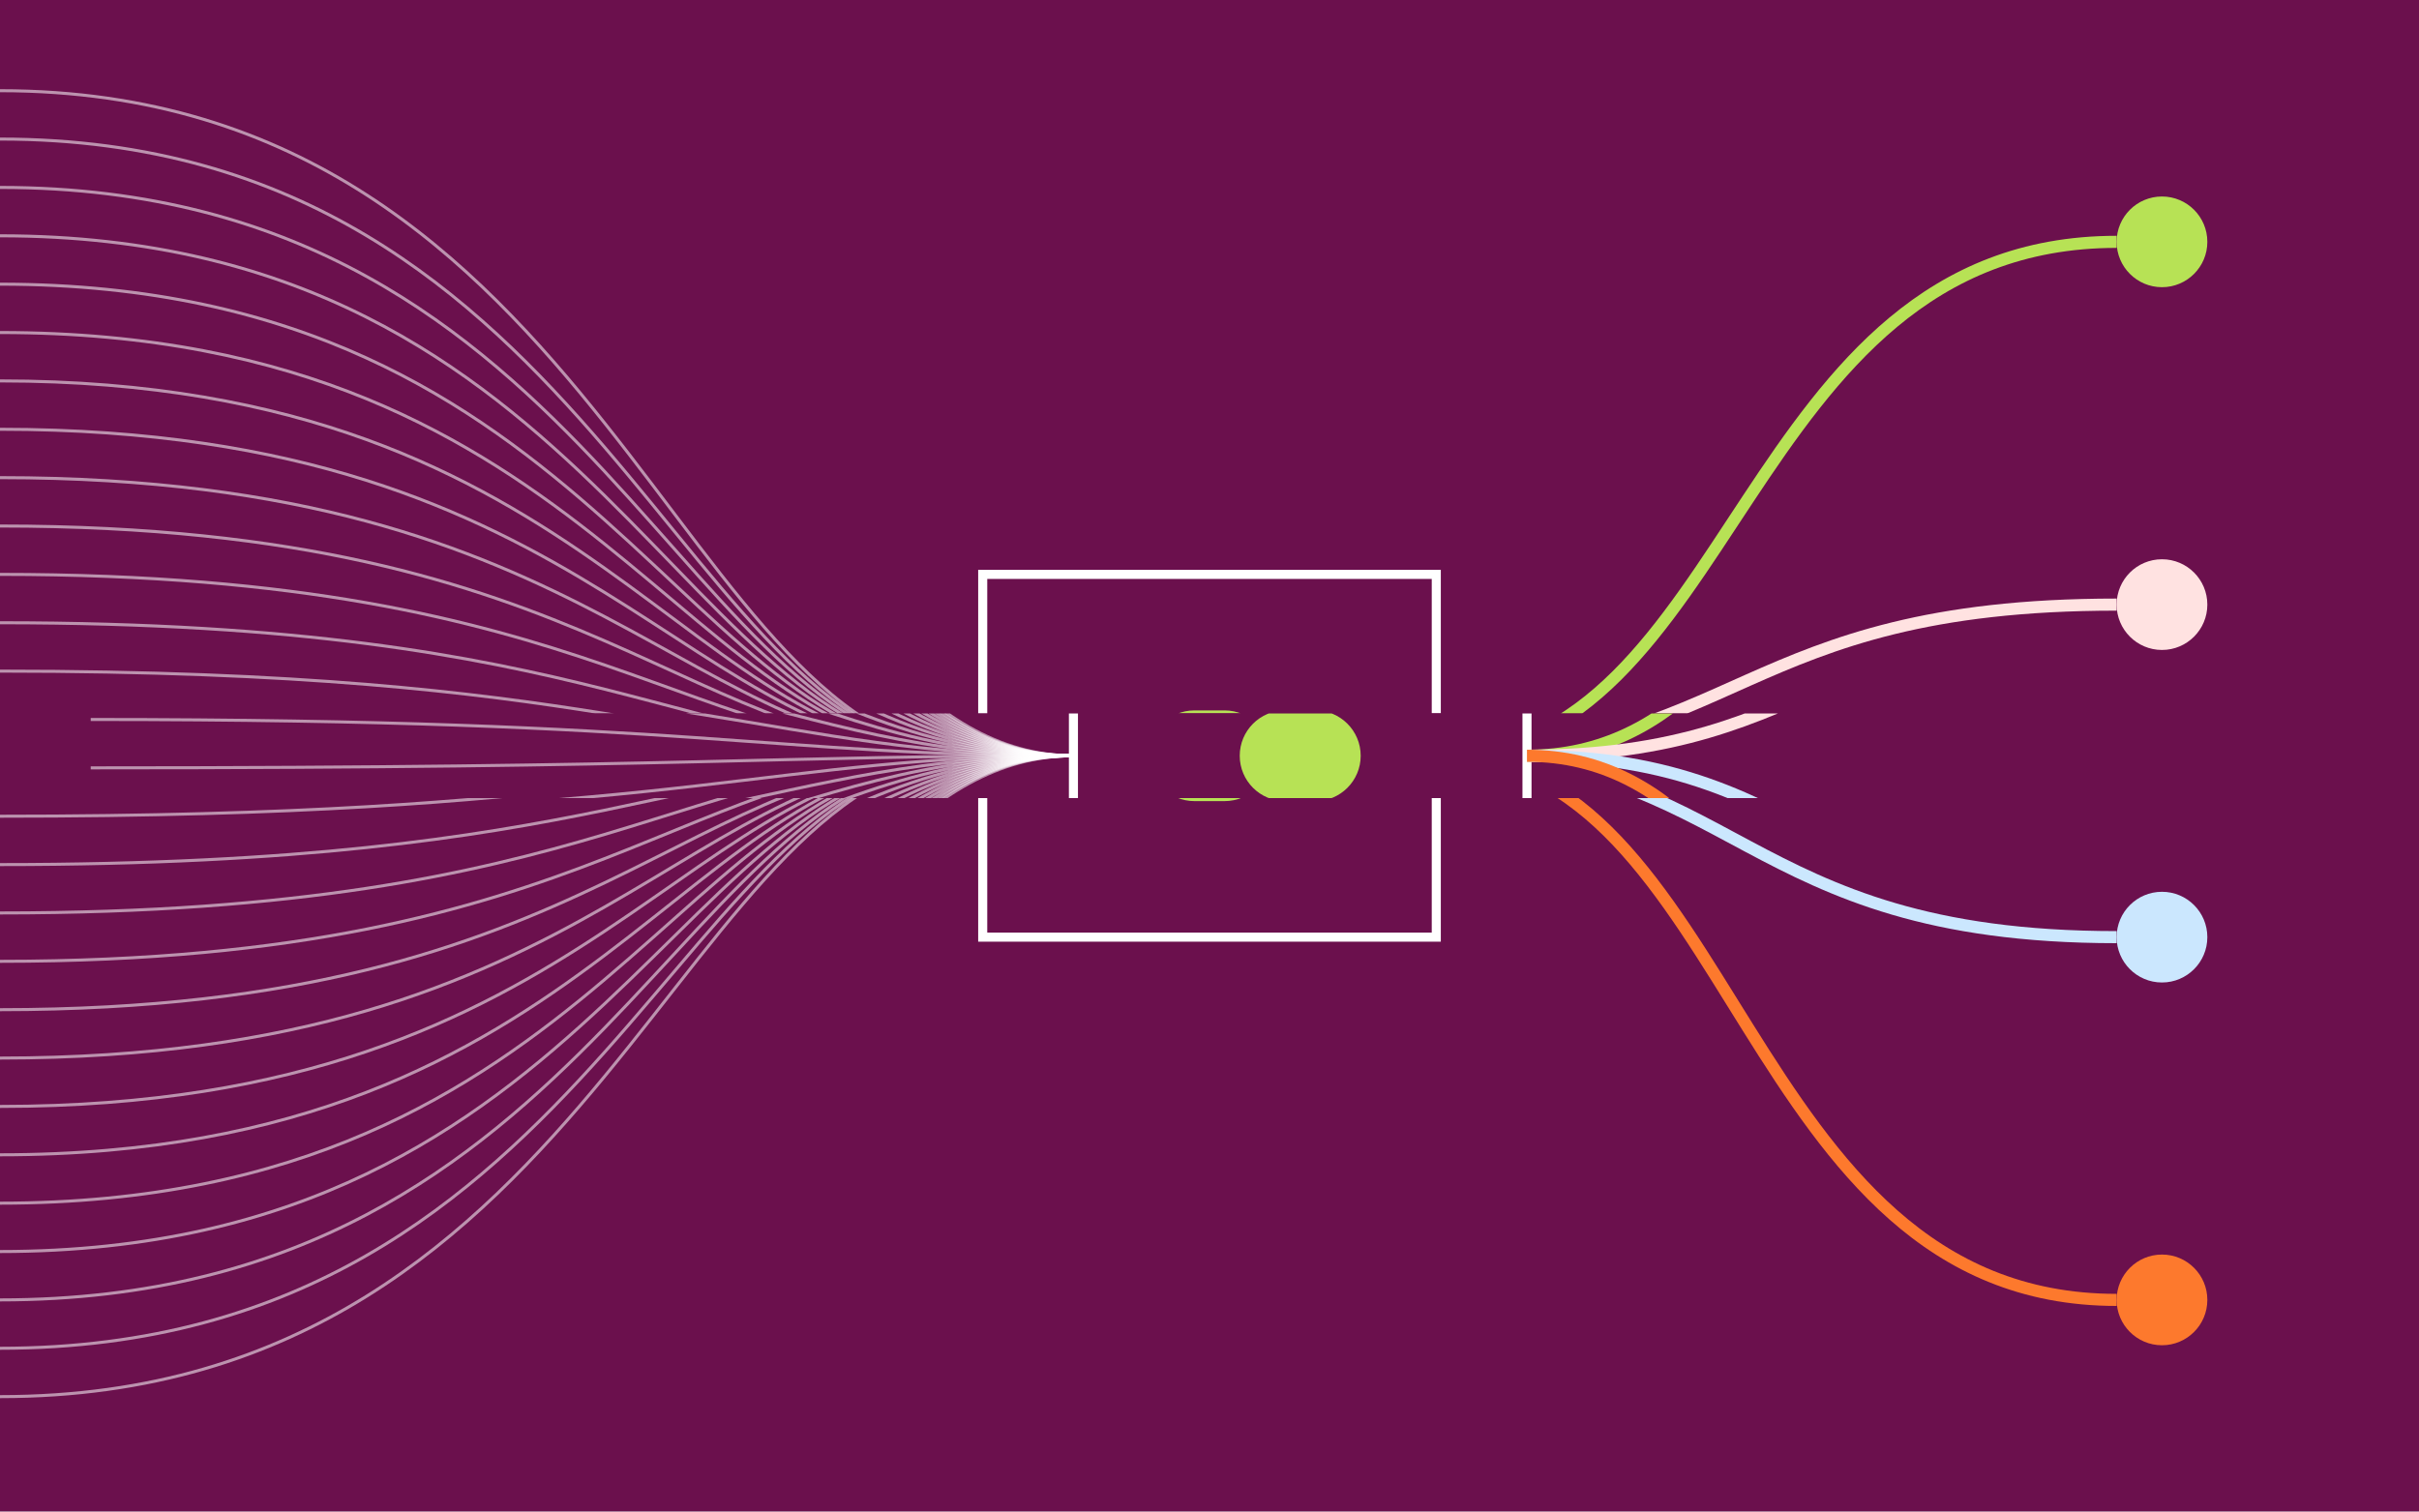
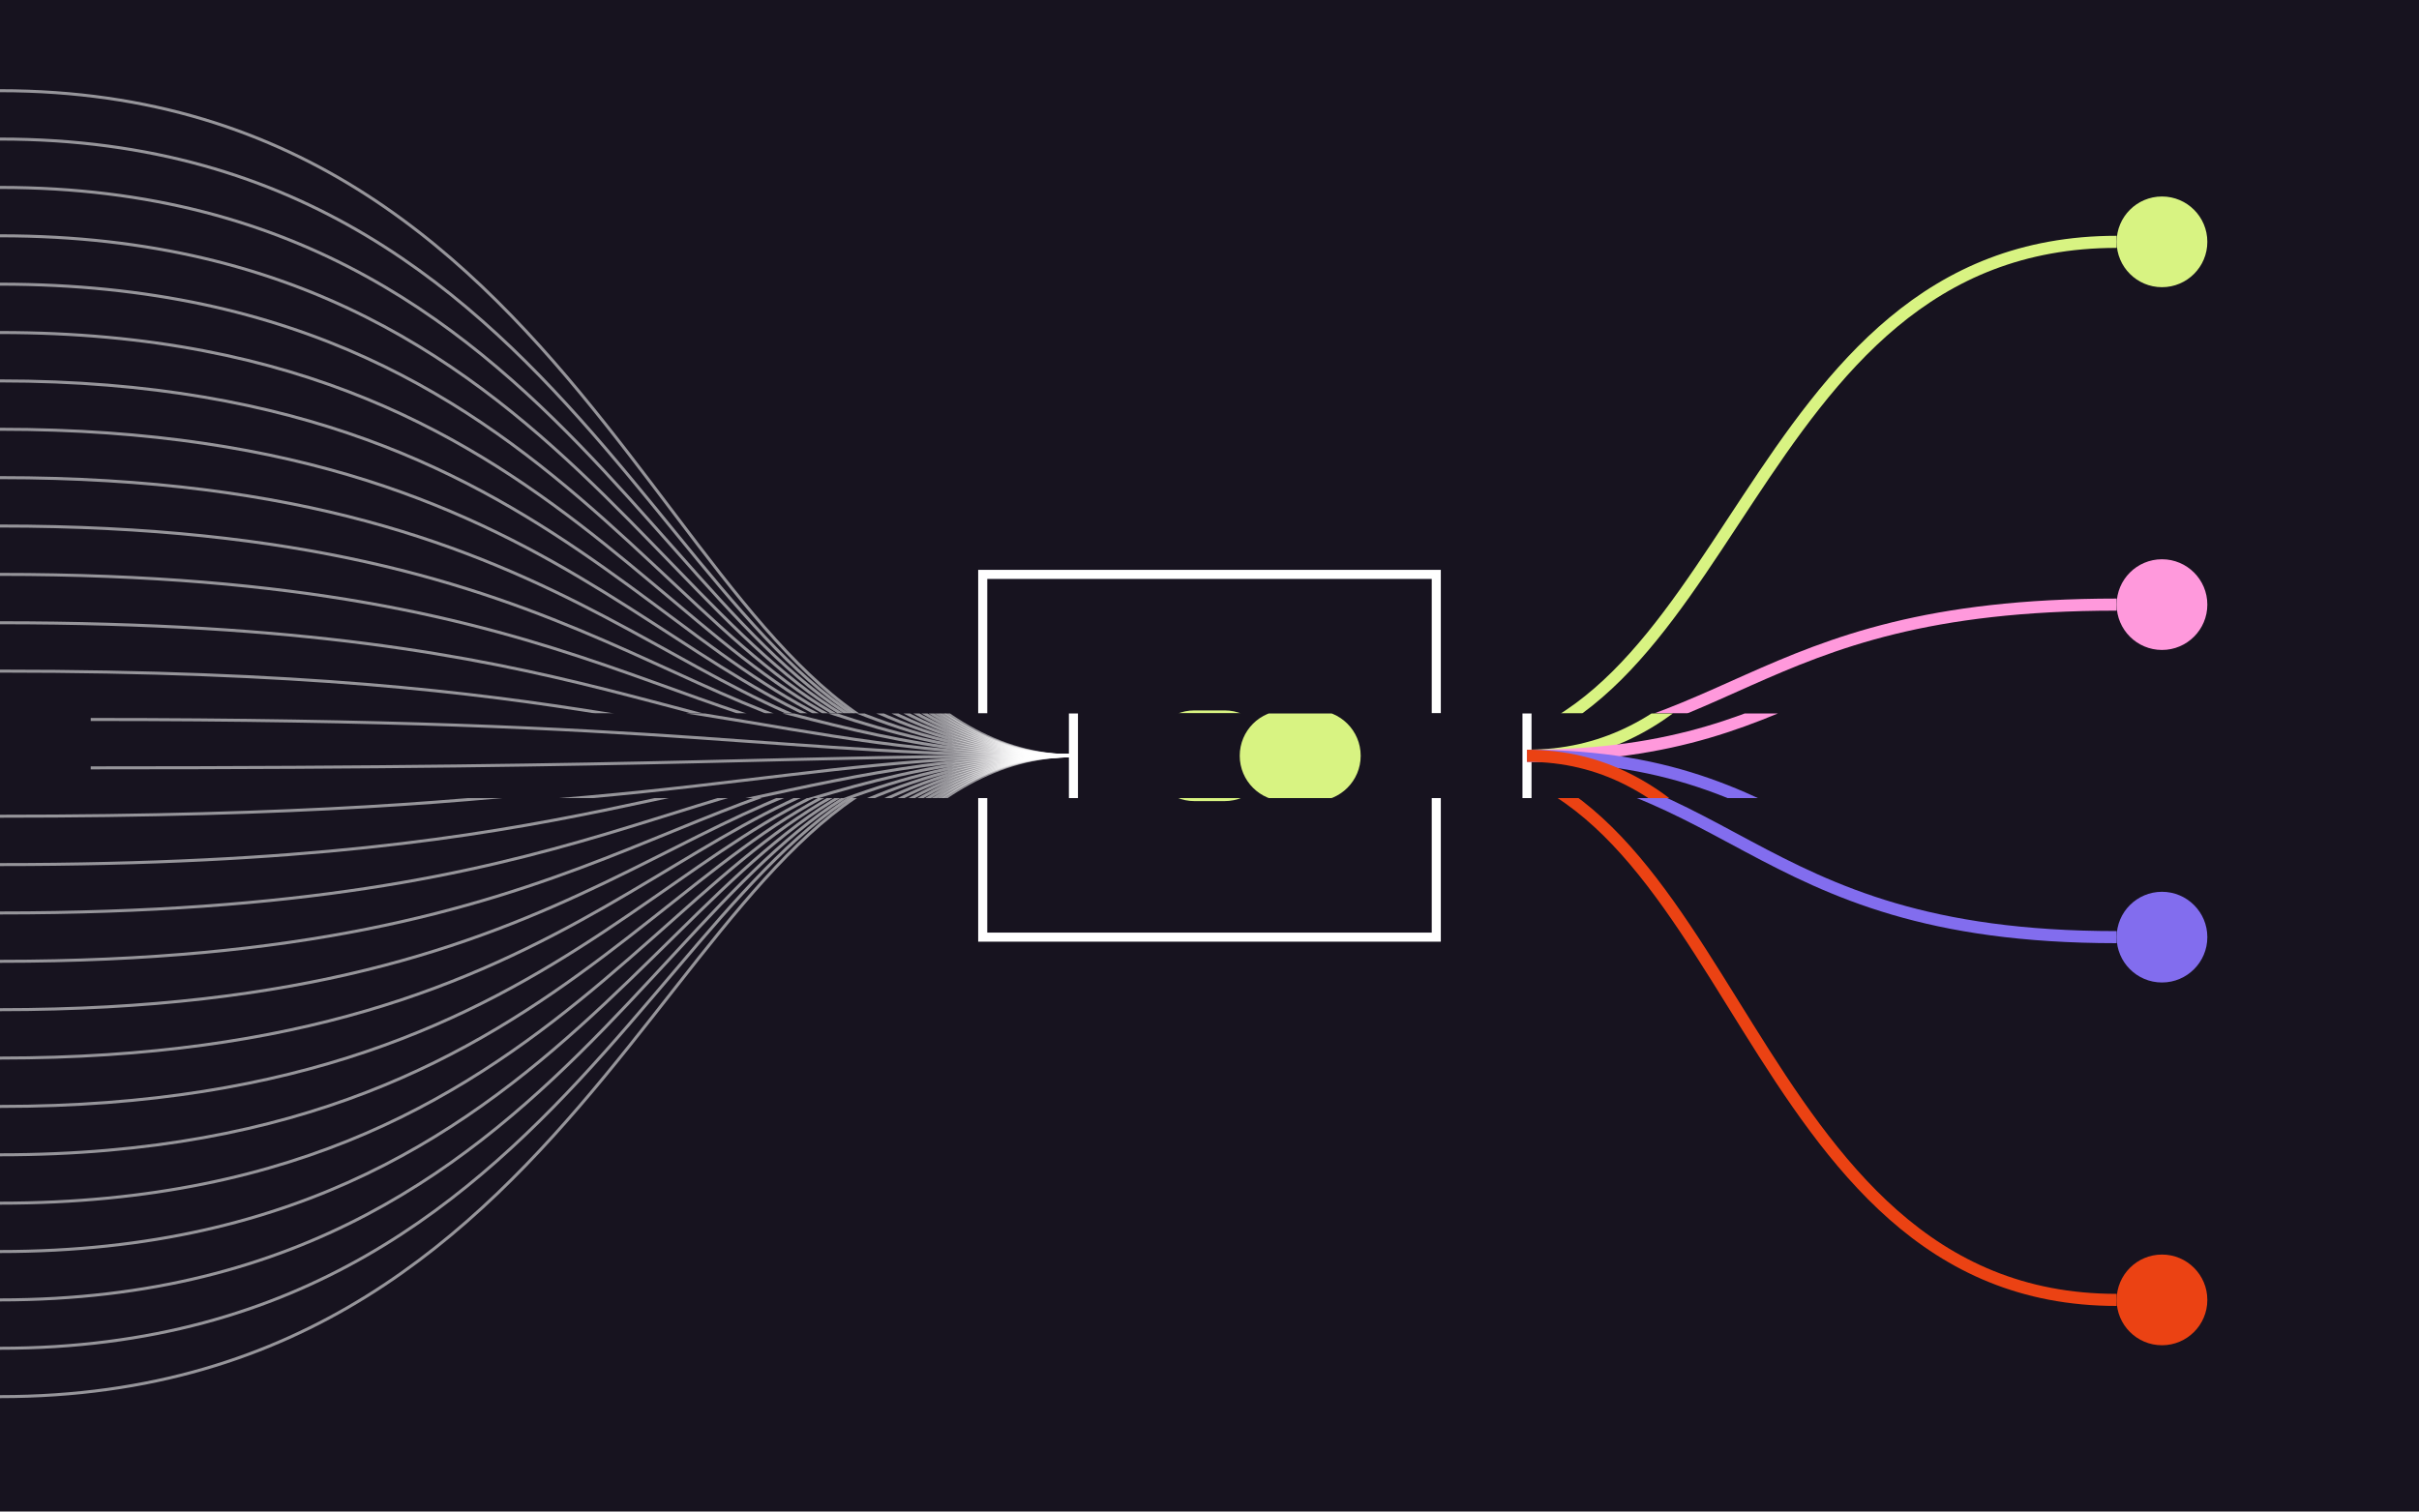
<svg xmlns="http://www.w3.org/2000/svg" viewBox="0 0 1600 1000" width="1600" height="1000">
  <defs>
    <clipPath id="t">
      <rect width="1600" height="472" />
    </clipPath>
    <clipPath id="b">
      <rect y="528" width="1600" height="1000" />
    </clipPath>
    <clipPath id="m">
      <rect y="472" width="1600" height="56" />
    </clipPath>
    <g id="art">
      <path d="M0 60 C 400 60, 450 500, 650 500" fill="none" stroke="#ffffff" stroke-opacity=".55" stroke-width="2" />
      <path d="M0 92 C 400 92, 450 500, 650 500" fill="none" stroke="#ffffff" stroke-opacity=".55" stroke-width="2" />
      <path d="M0 124 C 400 124, 450 500, 650 500" fill="none" stroke="#ffffff" stroke-opacity=".55" stroke-width="2" />
      <path d="M0 156 C 400 156, 450 500, 650 500" fill="none" stroke="#ffffff" stroke-opacity=".55" stroke-width="2" />
      <path d="M0 188 C 400 188, 450 500, 650 500" fill="none" stroke="#ffffff" stroke-opacity=".55" stroke-width="2" />
      <path d="M0 220 C 400 220, 450 500, 650 500" fill="none" stroke="#ffffff" stroke-opacity=".55" stroke-width="2" />
      <path d="M0 252 C 400 252, 450 500, 650 500" fill="none" stroke="#ffffff" stroke-opacity=".55" stroke-width="2" />
      <path d="M0 284 C 400 284, 450 500, 650 500" fill="none" stroke="#ffffff" stroke-opacity=".55" stroke-width="2" />
      <path d="M0 316 C 400 316, 450 500, 650 500" fill="none" stroke="#ffffff" stroke-opacity=".55" stroke-width="2" />
      <path d="M0 348 C 400 348, 450 500, 650 500" fill="none" stroke="#ffffff" stroke-opacity=".55" stroke-width="2" />
      <path d="M0 380 C 400 380, 450 500, 650 500" fill="none" stroke="#ffffff" stroke-opacity=".55" stroke-width="2" />
      <path d="M0 412 C 400 412, 450 500, 650 500" fill="none" stroke="#ffffff" stroke-opacity=".55" stroke-width="2" />
      <path d="M0 444 C 400 444, 450 500, 650 500" fill="none" stroke="#ffffff" stroke-opacity=".55" stroke-width="2" />
      <path d="M0 476 C 400 476, 450 500, 650 500" fill="none" stroke="#ffffff" stroke-opacity=".55" stroke-width="2" />
      <path d="M0 508 C 400 508, 450 500, 650 500" fill="none" stroke="#ffffff" stroke-opacity=".55" stroke-width="2" />
      <path d="M0 540 C 400 540, 450 500, 650 500" fill="none" stroke="#ffffff" stroke-opacity=".55" stroke-width="2" />
      <path d="M0 572 C 400 572, 450 500, 650 500" fill="none" stroke="#ffffff" stroke-opacity=".55" stroke-width="2" />
      <path d="M0 604 C 400 604, 450 500, 650 500" fill="none" stroke="#ffffff" stroke-opacity=".55" stroke-width="2" />
      <path d="M0 636 C 400 636, 450 500, 650 500" fill="none" stroke="#ffffff" stroke-opacity=".55" stroke-width="2" />
      <path d="M0 668 C 400 668, 450 500, 650 500" fill="none" stroke="#ffffff" stroke-opacity=".55" stroke-width="2" />
      <path d="M0 700 C 400 700, 450 500, 650 500" fill="none" stroke="#ffffff" stroke-opacity=".55" stroke-width="2" />
      <path d="M0 732 C 400 732, 450 500, 650 500" fill="none" stroke="#ffffff" stroke-opacity=".55" stroke-width="2" />
      <path d="M0 764 C 400 764, 450 500, 650 500" fill="none" stroke="#ffffff" stroke-opacity=".55" stroke-width="2" />
      <path d="M0 796 C 400 796, 450 500, 650 500" fill="none" stroke="#ffffff" stroke-opacity=".55" stroke-width="2" />
      <path d="M0 828 C 400 828, 450 500, 650 500" fill="none" stroke="#ffffff" stroke-opacity=".55" stroke-width="2" />
      <path d="M0 860 C 400 860, 450 500, 650 500" fill="none" stroke="#ffffff" stroke-opacity=".55" stroke-width="2" />
      <path d="M0 892 C 400 892, 450 500, 650 500" fill="none" stroke="#ffffff" stroke-opacity=".55" stroke-width="2" />
      <path d="M0 924 C 400 924, 450 500, 650 500" fill="none" stroke="#ffffff" stroke-opacity=".55" stroke-width="2" />
-       <rect x="650" y="380" width="300" height="240" fill="#6b104d" stroke="#ffffff" stroke-width="6" />
-       <rect x="760" y="470" width="80" height="60" rx="30" fill="#b7e255" />
-       <path d="M950 500 C 1150 500, 1150 160, 1400 160" fill="none" stroke="#b7e255" stroke-width="8" />
-       <circle cx="1430" cy="160" r="30" fill="#b7e255" />
-       <path d="M950 500 C 1150 500, 1150 400, 1400 400" fill="none" stroke="#ffe2e1" stroke-width="8" />
-       <circle cx="1430" cy="400" r="30" fill="#ffe2e1" />
-       <path d="M950 500 C 1150 500, 1150 620, 1400 620" fill="none" stroke="#cbe7fe" stroke-width="8" />
-       <circle cx="1430" cy="620" r="30" fill="#cbe7fe" />
-       <path d="M950 500 C 1150 500, 1150 860, 1400 860" fill="none" stroke="#fd792d" stroke-width="8" />
-       <circle cx="1430" cy="860" r="30" fill="#fd792d" />
+       <rect x="650" y="380" width="300" height="240" fill="#17131f" stroke="#ffffff" stroke-width="6" />
+       <rect x="760" y="470" width="80" height="60" rx="30" fill="#d8f382" />
+       <path d="M950 500 C 1150 500, 1150 160, 1400 160" fill="none" stroke="#d8f382" stroke-width="8" />
+       <circle cx="1430" cy="160" r="30" fill="#d8f382" />
+       <path d="M950 500 C 1150 500, 1150 400, 1400 400" fill="none" stroke="#ff99dc" stroke-width="8" />
+       <circle cx="1430" cy="400" r="30" fill="#ff99dc" />
+       <path d="M950 500 C 1150 500, 1150 620, 1400 620" fill="none" stroke="#826dee" stroke-width="8" />
+       <circle cx="1430" cy="620" r="30" fill="#826dee" />
+       <path d="M950 500 C 1150 500, 1150 860, 1400 860" fill="none" stroke="#eb4213" stroke-width="8" />
+       <circle cx="1430" cy="860" r="30" fill="#eb4213" />
    </g>
  </defs>
-   <rect width="1600" height="1000" fill="#6b104d" />
+   <rect width="1600" height="1000" fill="#17131f" />
  <use href="#art" clip-path="url(#t)" />
  <use href="#art" clip-path="url(#b)" />
-   <rect y="472" width="1600" height="56" fill="#6b104d" />
+   <rect y="472" width="1600" height="56" fill="#17131f" />
  <g transform="translate(60 0)">
    <use href="#art" clip-path="url(#m)" />
  </g>
</svg>
